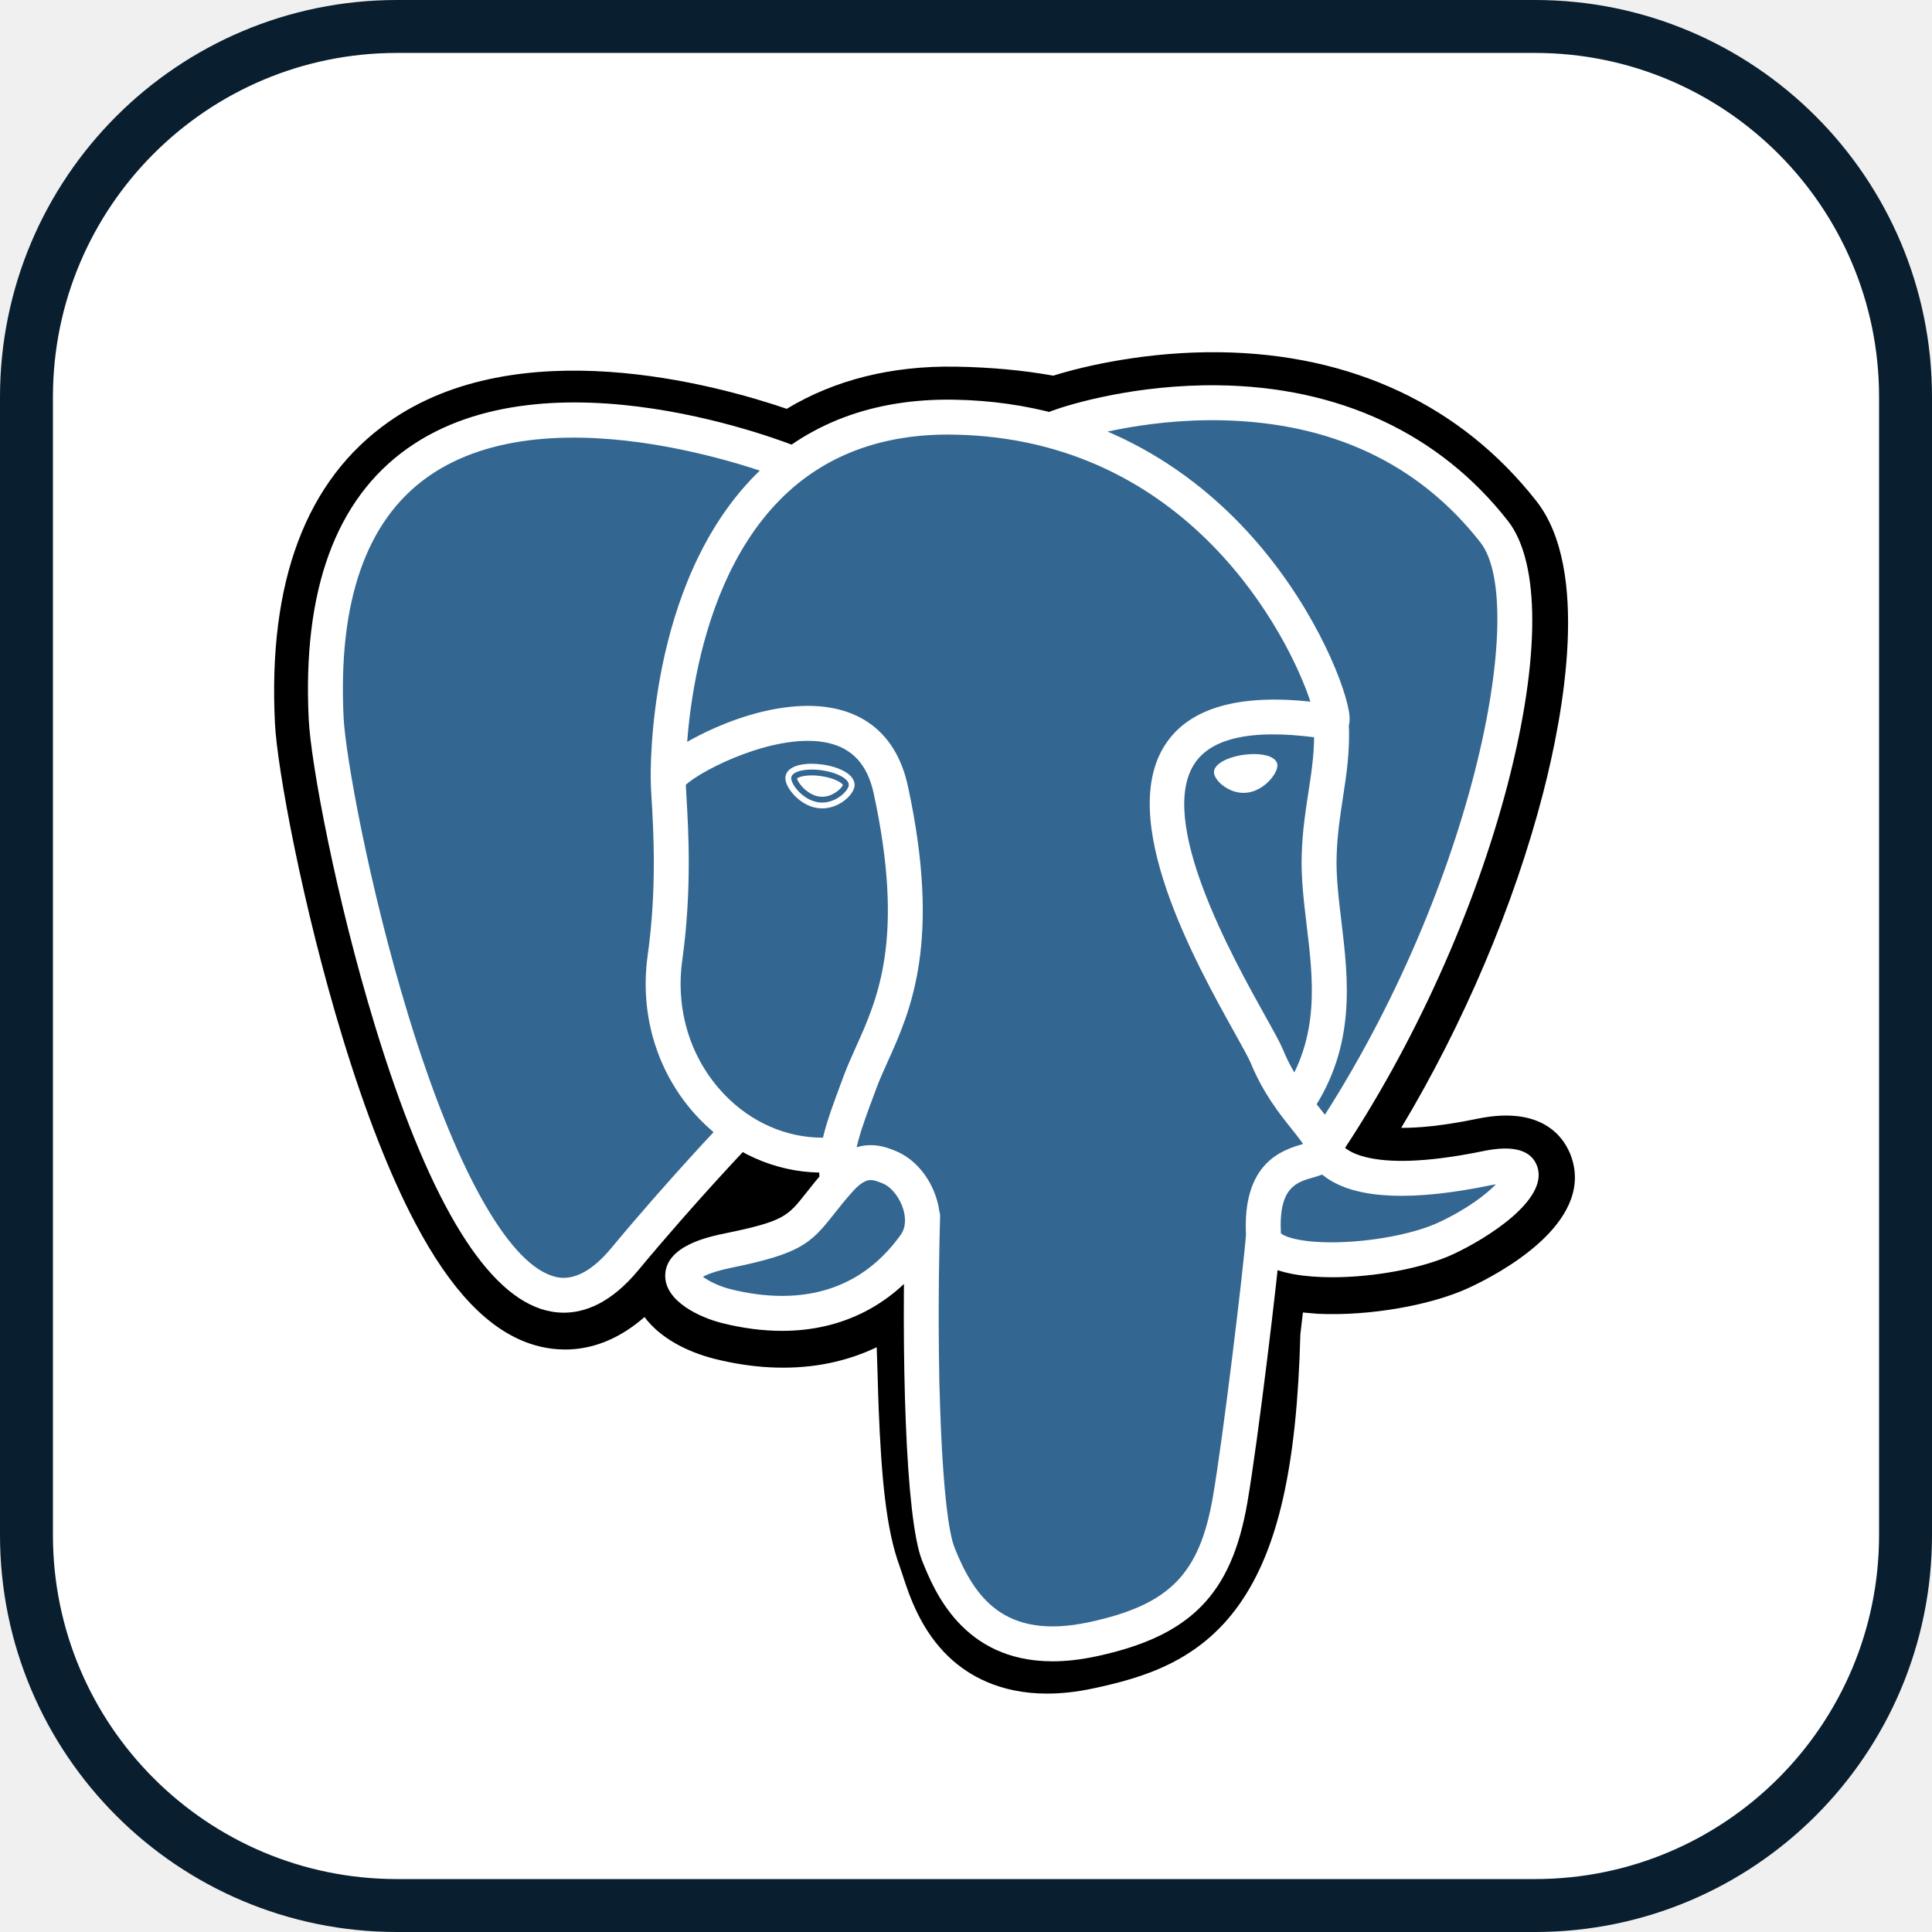
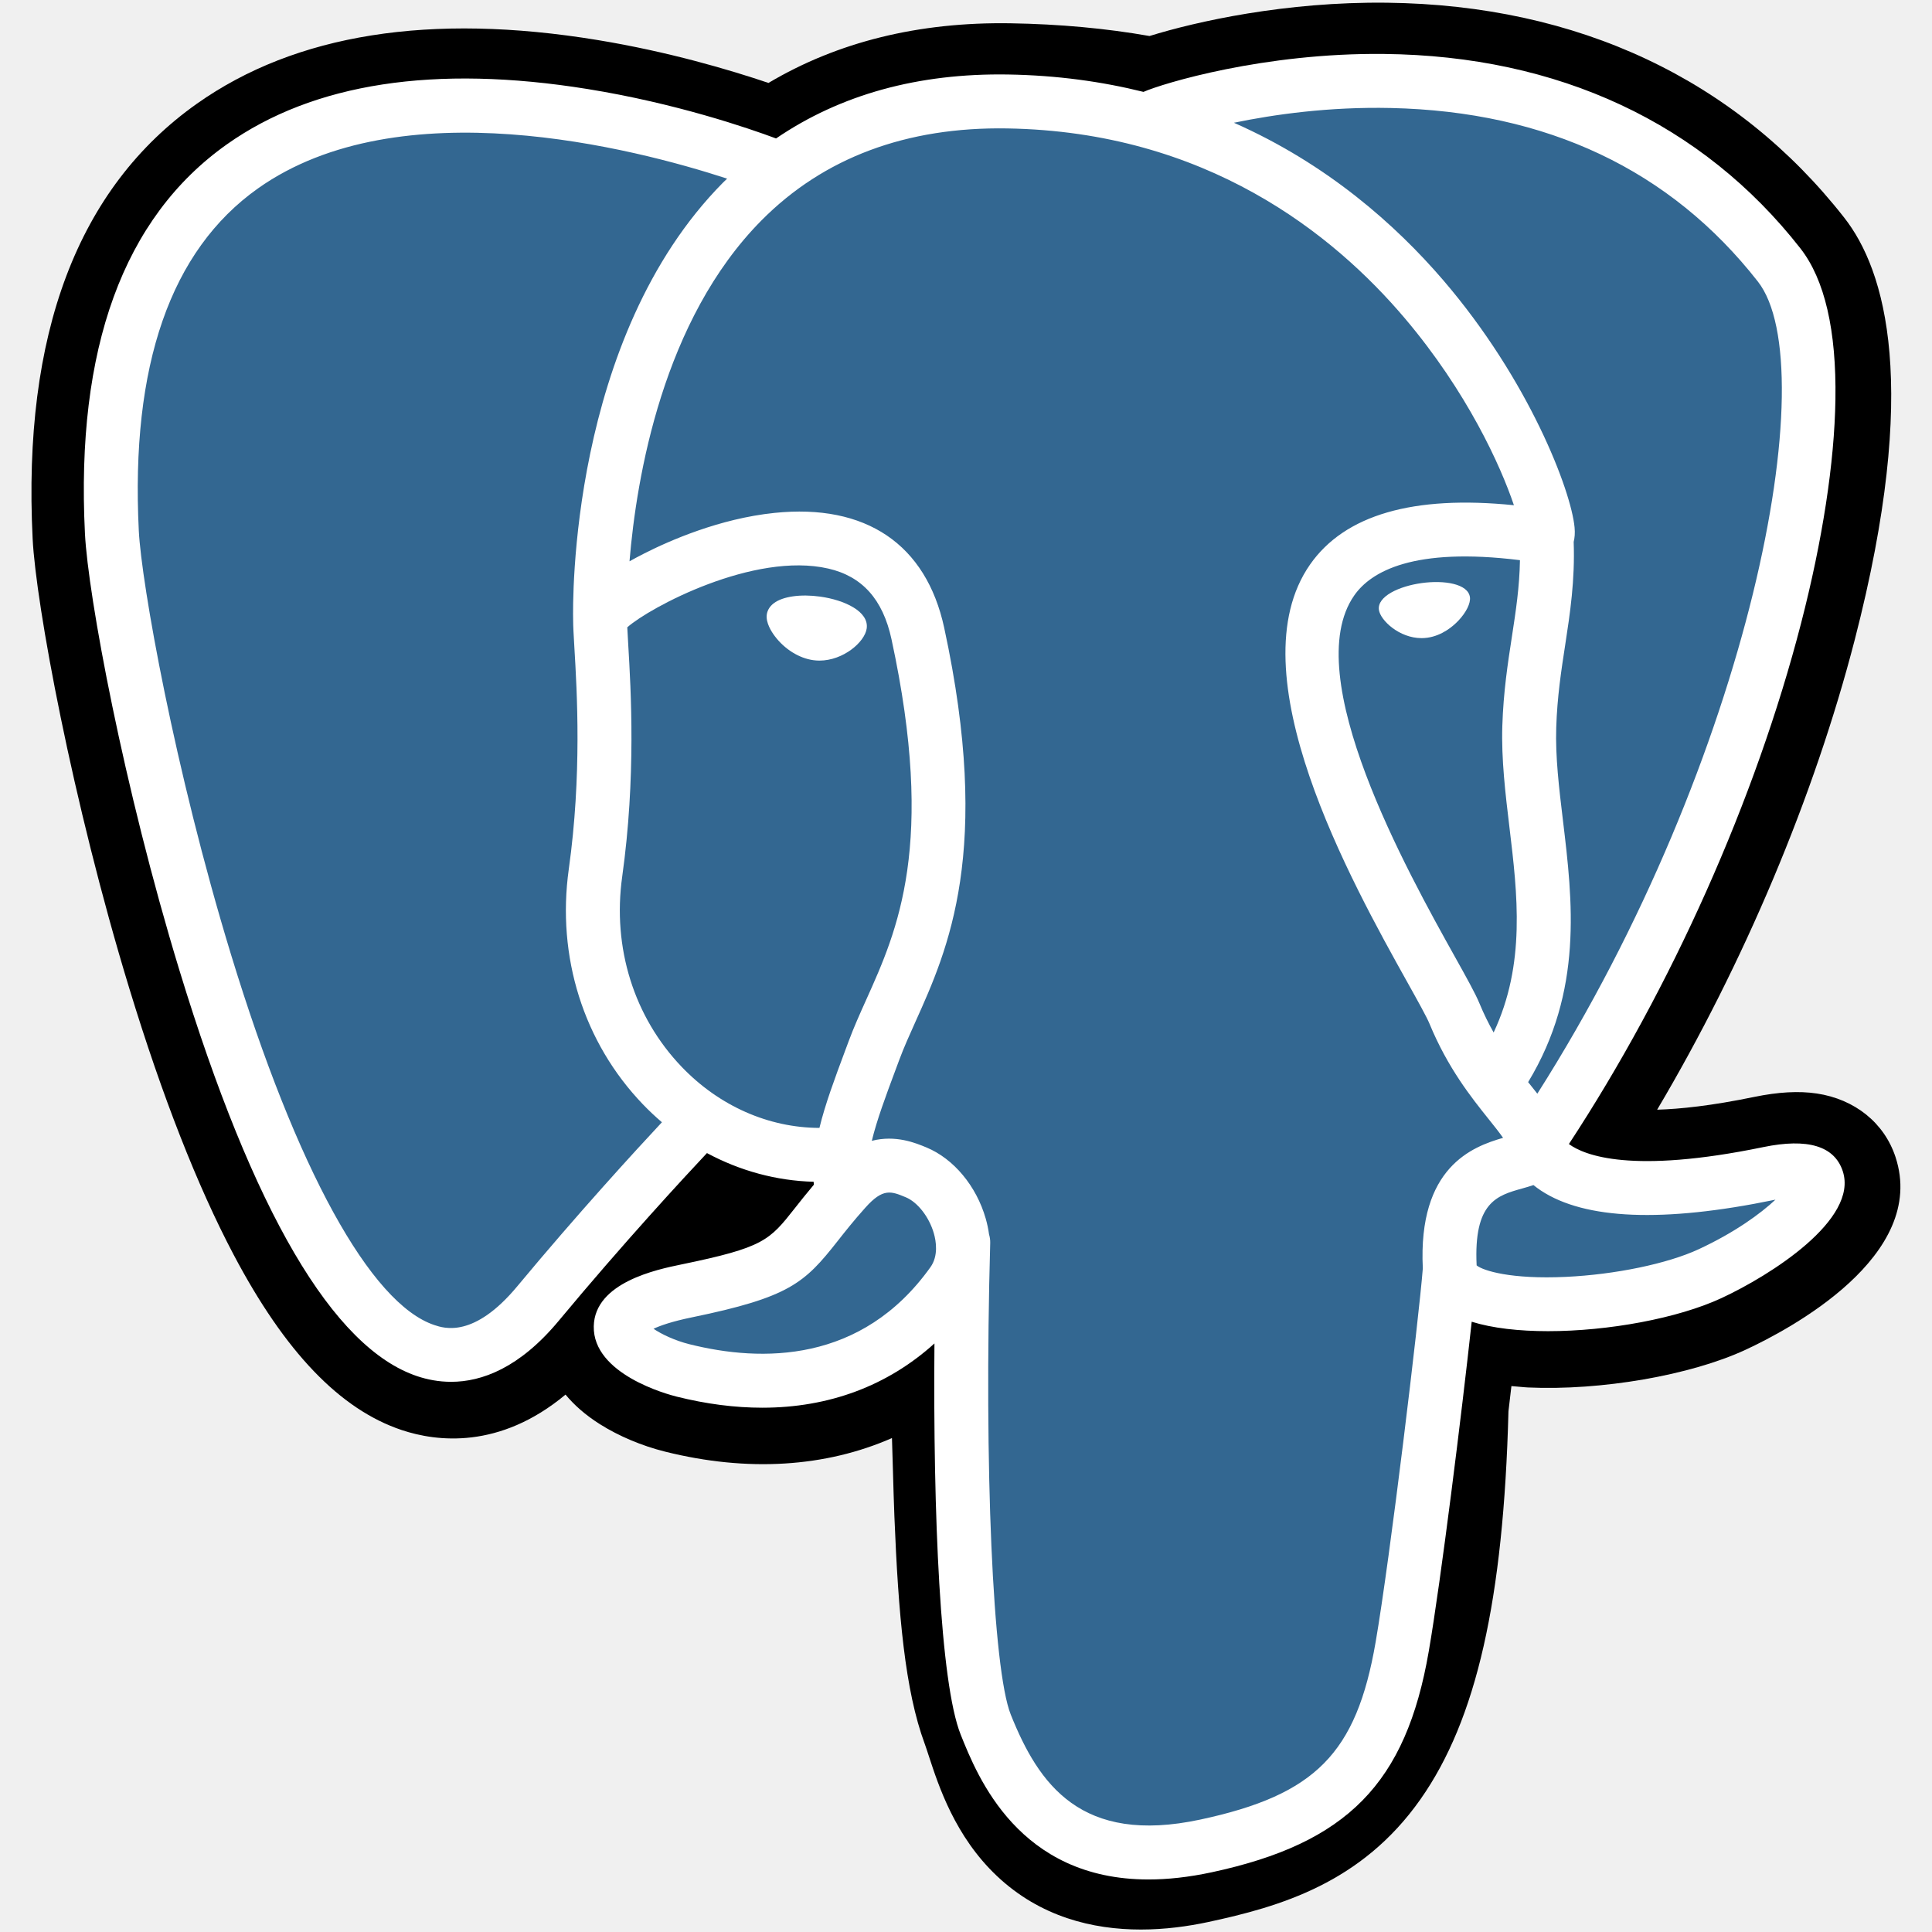
- <svg xmlns="http://www.w3.org/2000/svg" width="800px" height="800px" viewBox="0 0 73 73" version="1.1">
-   <defs>
- 
- </defs>
-   <g id="databases-and-servers/databases/postgresql" stroke="none" stroke-width="1" fill="none" fill-rule="evenodd">
-     <g id="container" transform="translate(2, 2)" fill="#FFFFFF" fill-rule="nonzero" stroke="#091E2E" stroke-width="2">
-       <rect id="mask" x="-1" y="-1" width="71" height="71" rx="14">
- 
- </rect>
-     </g>
-     <g id="postgresql-original" transform="translate(10, 13)" fill-rule="nonzero">
-       <path d="M37.155,37.28 C37.48,34.577 37.382,34.181 39.396,34.619 L39.906,34.663 C41.455,34.734 43.48,34.414 44.669,33.862 C47.231,32.673 48.749,30.689 46.224,31.21 C40.464,32.399 40.068,30.448 40.068,30.448 C46.151,21.423 48.693,9.966 46.498,7.162 C40.512,-0.487 30.15,3.13 29.976,3.223 L29.921,3.234 C28.783,2.997 27.509,2.856 26.078,2.833 C23.471,2.79 21.493,3.517 19.993,4.654 C19.993,4.654 1.507,-2.962 2.367,14.232 C2.55,17.89 7.609,41.908 13.645,34.654 C15.85,32.001 17.982,29.758 17.982,29.758 C19.04,30.461 20.308,30.82 21.637,30.691 L21.74,30.603 C21.707,30.932 21.721,31.255 21.781,31.636 C20.226,33.373 20.683,33.678 17.575,34.318 C14.43,34.966 16.277,36.119 17.483,36.421 C18.946,36.787 22.329,37.305 24.615,34.105 L24.524,34.47 C25.134,34.958 25.093,37.977 25.179,40.134 C25.265,42.291 25.41,44.303 25.849,45.49 C26.289,46.677 26.808,49.733 30.893,48.858 C34.307,48.128 36.917,47.075 37.155,37.28" id="Shape" fill="#000000">
+ <svg xmlns="http://www.w3.org/2000/svg" width="800px" height="800px" viewBox="-4 0 264 264" version="1.1" preserveAspectRatio="xMidYMid">
+   <g>
+     <path d="M255.008,158.086 C253.473,153.437 249.452,150.199 244.252,149.422 C241.8,149.056 238.992,149.212 235.669,149.897 C229.877,151.092 225.58,151.547 222.444,151.635 C234.281,131.65 243.906,108.86 249.447,87.407 C258.406,52.718 253.619,36.915 248.024,29.767 C233.217,10.848 211.614,0.683 185.552,0.372 C171.649,0.202 159.444,2.947 153.077,4.921 C147.149,3.875 140.775,3.291 134.086,3.183 C121.55,2.983 110.473,5.716 101.008,11.333 C95.767,9.561 87.358,7.063 77.646,5.469 C54.804,1.719 36.394,4.641 22.928,14.154 C6.622,25.672 -0.937,45.684 0.461,73.634 C0.905,82.508 5.869,109.508 13.685,135.114 C18.177,149.832 22.967,162.054 27.922,171.444 C34.949,184.759 42.468,192.6 50.909,195.416 C55.64,196.992 64.236,198.096 73.277,190.567 C74.423,191.954 75.952,193.333 77.981,194.614 C80.558,196.239 83.709,197.567 86.856,198.354 C98.197,201.189 108.82,200.48 117.883,196.506 C117.939,198.118 117.982,199.658 118.018,200.988 C118.079,203.145 118.138,205.26 118.217,207.238 C118.754,220.612 119.664,231.011 122.36,238.287 C122.508,238.688 122.707,239.297 122.917,239.944 C124.262,244.062 126.511,250.956 132.233,256.355 C138.158,261.948 145.325,263.663 151.889,263.663 C155.181,263.663 158.322,263.231 161.077,262.641 C170.897,260.536 182.05,257.33 190.118,245.842 C197.746,234.982 201.454,218.625 202.125,192.851 C202.212,192.123 202.292,191.427 202.369,190.764 C202.422,190.316 202.475,189.859 202.529,189.402 L204.326,189.56 L204.789,189.591 C214.791,190.047 227.021,187.926 234.532,184.437 C240.467,181.683 259.486,171.642 255.008,158.086" fill="#000000">

</path>
-       <path d="M29.563,50.992 C27.756,50.992 26.58,50.293 25.865,49.619 C24.787,48.601 24.359,47.29 24.103,46.507 L23.993,46.18 C23.478,44.791 23.303,42.79 23.2,40.215 C23.184,39.828 23.174,39.429 23.162,39.007 C23.153,38.698 23.142,38.31 23.126,37.905 C22.484,38.212 21.797,38.43 21.074,38.554 C19.8,38.771 18.43,38.701 17.003,38.344 C15.995,38.092 14.949,37.57 14.352,36.763 C12.613,38.286 10.955,38.08 10.051,37.778 C8.457,37.247 7.031,35.753 5.69,33.212 C4.734,31.402 3.811,29.044 2.944,26.203 C1.434,21.255 0.474,16.043 0.389,14.332 C0.121,8.977 1.563,5.147 4.673,2.949 C9.58,-0.517 17.015,1.522 19.726,2.447 C21.547,1.35 23.689,0.815 26.11,0.854 C27.411,0.875 28.649,0.989 29.799,1.194 C30.999,0.817 33.369,0.276 36.081,0.309 C41.079,0.369 45.221,2.317 48.058,5.942 C50.082,8.529 49.081,13.96 48.305,16.968 C47.212,21.198 45.297,25.698 42.944,29.615 C43.583,29.62 44.509,29.543 45.824,29.271 C48.42,28.735 49.179,30.127 49.385,30.75 C50.21,33.25 46.623,35.139 45.504,35.658 C44.07,36.324 41.732,36.73 39.817,36.642 L39.734,36.636 L39.23,36.592 L39.181,37.012 L39.133,37.422 C39.004,42.386 38.295,45.53 36.836,47.607 C35.306,49.785 33.181,50.395 31.308,50.796 C30.67,50.933 30.089,50.992 29.563,50.992 Z M25.761,32.925 C26.927,33.858 27.029,35.615 27.121,38.897 C27.132,39.306 27.143,39.694 27.158,40.056 C27.201,41.152 27.304,43.719 27.707,44.804 C27.763,44.957 27.814,45.113 27.868,45.278 C28.316,46.65 28.541,47.338 30.478,46.924 C32.104,46.575 32.94,46.262 33.595,45.331 C34.546,43.976 35.078,41.251 35.176,37.232 L37.154,37.28 L35.189,37.044 L35.247,36.554 C35.435,34.936 35.571,33.768 36.652,32.995 C37.52,32.375 38.508,32.435 39.295,32.577 C38.43,31.923 38.191,31.157 38.127,30.842 L37.962,30.03 L38.426,29.342 C41.098,25.378 43.3,20.507 44.47,15.977 C45.672,11.322 45.306,8.85 44.939,8.383 C40.087,2.183 31.672,4.743 30.794,5.033 L30.645,5.113 L29.9,5.252 L29.519,5.173 C28.467,4.955 27.299,4.834 26.047,4.814 C24.079,4.78 22.492,5.245 21.19,6.233 L20.287,6.918 L19.239,6.486 C17,5.571 10.424,3.73 6.954,6.188 C5.027,7.552 4.15,10.226 4.345,14.134 C4.41,15.424 5.286,20.309 6.733,25.046 C8.731,31.593 10.548,33.768 11.306,34.021 C11.438,34.066 11.782,33.799 12.123,33.388 C14.345,30.716 16.459,28.488 16.548,28.395 L17.694,27.189 L19.079,28.11 C19.638,28.481 20.254,28.691 20.886,28.731 L24.19,25.913 L23.712,30.798 C23.701,30.907 23.696,31.057 23.739,31.334 L23.883,32.26 L23.258,32.958 L23.186,33.039 L25.001,33.877 L25.761,32.925 Z" id="Shape" fill="#000000">
+     <path d="M237.906,160.722 C208.166,166.857 206.121,156.788 206.121,156.788 C237.522,110.195 250.648,51.052 239.32,36.577 C208.417,-2.908 154.922,15.766 154.029,16.25 L153.742,16.302 C147.866,15.082 141.291,14.356 133.9,14.235 C120.444,14.014 110.236,17.763 102.49,23.637 C102.49,23.637 7.06,-15.677 11.499,73.081 C12.443,91.963 38.563,215.954 69.717,178.503 C81.104,164.808 92.106,153.229 92.106,153.229 C97.571,156.859 104.113,158.711 110.971,158.046 L111.504,157.594 C111.338,159.294 111.414,160.957 111.717,162.926 C103.691,171.893 106.05,173.467 90.006,176.77 C73.771,180.116 83.308,186.072 89.535,187.629 C97.084,189.517 114.548,192.191 126.348,175.672 L125.878,177.557 C129.022,180.076 131.23,193.94 130.86,206.509 C130.49,219.077 130.243,227.706 132.721,234.446 C135.199,241.186 137.668,256.351 158.76,251.832 C176.383,248.055 185.516,238.268 186.787,221.943 C187.688,210.336 189.729,212.052 189.857,201.675 L191.494,196.763 C193.381,181.03 191.794,175.954 202.651,178.315 L205.29,178.547 C213.282,178.91 223.741,177.261 229.88,174.408 C243.098,168.274 250.938,158.031 237.904,160.722 L237.906,160.722" fill="#336791">

</path>
-       <path d="M46.224,31.21 C40.463,32.399 40.067,30.448 40.067,30.448 C46.15,21.423 48.693,9.965 46.498,7.162 C40.512,-0.487 30.149,3.13 29.976,3.224 L29.92,3.234 C28.782,2.998 27.508,2.857 26.077,2.834 C23.47,2.791 21.493,3.517 19.992,4.655 C19.992,4.655 1.506,-2.961 2.366,14.233 C2.548,17.891 7.608,41.91 13.643,34.655 C15.849,32.002 17.98,29.759 17.98,29.759 C19.039,30.462 20.306,30.821 21.635,30.692 L21.738,30.604 C21.706,30.933 21.721,31.256 21.779,31.637 C20.225,33.374 20.681,33.679 17.573,34.319 C14.428,34.967 16.276,36.121 17.482,36.422 C18.944,36.788 22.327,37.306 24.613,34.106 L24.522,34.471 C25.131,34.959 25.559,37.645 25.487,40.08 C25.415,42.514 25.367,44.186 25.848,45.492 C26.328,46.798 26.806,49.735 30.892,48.86 C34.306,48.128 36.075,46.232 36.321,43.07 C36.496,40.821 36.891,41.154 36.916,39.144 L37.233,38.192 C37.599,35.144 37.291,34.161 39.395,34.618 L39.906,34.663 C41.454,34.733 43.48,34.414 44.669,33.861 C47.23,32.674 48.749,30.689 46.224,31.21 Z" id="Shape" fill="#336791">
+     <path d="M108.076,81.525 C105.397,81.152 102.969,81.497 101.741,82.427 C101.05,82.95 100.837,83.556 100.779,83.973 C100.625,85.078 101.4,86.3 101.875,86.93 C103.221,88.714 105.187,89.94 107.133,90.21 C107.415,90.249 107.696,90.268 107.975,90.268 C111.22,90.268 114.171,87.741 114.431,85.876 C114.756,83.54 111.365,81.983 108.076,81.525" fill="#FFFFFF">

</path>
-       <path d="M29.769,49.772 C26.364,49.772 25.285,47.075 24.843,45.972 C24.197,44.356 24.058,38.083 24.202,32.939 C24.212,32.575 24.514,32.287 24.88,32.298 C25.245,32.308 25.532,32.611 25.521,32.976 C25.355,38.909 25.591,44.286 26.069,45.482 C26.815,47.347 27.947,48.979 31.147,48.294 C34.185,47.642 35.323,46.49 35.83,43.552 C36.219,41.298 36.988,34.885 37.082,33.619 C37.11,33.256 37.425,32.983 37.79,33.01 C38.153,33.038 38.426,33.355 38.399,33.718 C38.3,35.035 37.535,41.436 37.131,43.777 C36.533,47.247 34.986,48.821 31.424,49.584 C30.819,49.714 30.269,49.772 29.769,49.772 Z M11.303,36.599 C10.978,36.599 10.683,36.539 10.428,36.454 C8.215,35.716 6.108,32.114 4.165,25.746 C2.685,20.898 1.748,15.838 1.666,14.194 C1.422,9.319 2.677,5.87 5.397,3.943 C10.778,0.13 19.831,3.761 20.213,3.917 C20.551,4.055 20.713,4.441 20.575,4.778 C20.437,5.116 20.051,5.277 19.714,5.14 C19.627,5.104 10.946,1.627 6.158,5.022 C3.832,6.671 2.764,9.735 2.984,14.128 C3.053,15.514 3.929,20.452 5.427,25.36 C7.162,31.045 9.137,34.632 10.845,35.202 C11.113,35.292 11.929,35.563 13.095,34.161 C15.29,31.521 17.306,29.413 17.326,29.392 C17.579,29.129 17.996,29.121 18.259,29.373 C18.523,29.625 18.532,30.043 18.279,30.306 C18.259,30.327 16.274,32.402 14.11,35.005 C13.086,36.238 12.103,36.599 11.303,36.599 Z M40.026,31.037 C39.899,31.037 39.771,31.001 39.658,30.924 C39.356,30.72 39.276,30.31 39.479,30.008 C45.628,20.884 47.787,9.859 45.938,7.496 C43.612,4.524 40.326,2.971 36.173,2.881 C33.098,2.815 30.654,3.6 30.254,3.737 L30.154,3.778 C29.752,3.904 29.444,3.684 29.327,3.427 C29.19,3.122 29.303,2.762 29.589,2.589 C29.608,2.578 29.668,2.552 29.766,2.516 L29.757,2.519 L29.766,2.516 C30.445,2.267 32.926,1.523 36,1.558 C40.595,1.607 44.391,3.379 46.977,6.683 C48.2,8.246 48.203,11.848 46.985,16.565 C45.743,21.375 43.406,26.543 40.574,30.746 C40.447,30.935 40.239,31.037 40.026,31.037 Z M40.341,35.261 C39.291,35.261 38.35,35.113 37.786,34.775 C37.207,34.428 37.097,33.956 37.082,33.706 C36.924,30.93 38.456,30.447 39.237,30.226 C39.128,30.062 38.973,29.868 38.813,29.668 C38.358,29.099 37.734,28.32 37.253,27.154 C37.178,26.972 36.942,26.549 36.669,26.058 C35.188,23.403 32.107,17.878 34.086,15.049 C35.002,13.739 36.826,13.224 39.514,13.511 C38.723,11.103 34.958,3.568 26.025,3.422 C23.339,3.377 21.135,4.203 19.48,5.875 C15.773,9.619 15.907,16.392 15.909,16.46 C15.918,16.825 15.631,17.128 15.266,17.138 C14.902,17.149 14.599,16.859 14.589,16.495 C14.581,16.194 14.443,9.086 18.542,4.946 C20.46,3.008 22.985,2.052 26.047,2.102 C31.762,2.196 35.441,5.101 37.52,7.522 C39.787,10.16 40.898,13.07 40.99,14.042 C41.058,14.764 40.539,14.908 40.435,14.93 L40.196,14.935 C37.559,14.513 35.867,14.806 35.167,15.806 C33.662,17.957 36.576,23.184 37.821,25.416 C38.139,25.985 38.368,26.397 38.473,26.651 C38.882,27.642 39.415,28.308 39.843,28.843 C40.22,29.314 40.546,29.723 40.663,30.202 C40.717,30.297 41.486,31.434 46.05,30.492 C47.194,30.257 47.88,30.458 48.09,31.092 C48.502,32.34 46.188,33.795 44.907,34.39 C43.758,34.923 41.926,35.261 40.341,35.261 Z M38.398,33.597 C38.543,33.743 39.267,33.995 40.767,33.931 C42.101,33.874 43.508,33.584 44.352,33.192 C45.431,32.691 46.152,32.13 46.525,31.747 L46.318,31.785 C43.4,32.388 41.336,32.307 40.184,31.547 C40.101,31.492 40.027,31.436 39.96,31.381 C39.835,31.43 39.72,31.462 39.638,31.485 C38.984,31.669 38.308,31.859 38.398,33.597 Z M19.549,37.286 C18.824,37.286 18.061,37.187 17.282,36.992 C16.475,36.79 15.114,36.182 15.135,35.184 C15.158,34.064 16.787,33.728 17.4,33.602 C19.615,33.146 19.76,32.963 20.452,32.084 C20.654,31.828 20.905,31.509 21.247,31.126 C21.756,30.557 22.311,30.269 22.899,30.269 C23.308,30.269 23.644,30.407 23.865,30.5 C24.572,30.792 25.161,31.501 25.404,32.348 C25.623,33.112 25.518,33.847 25.11,34.419 C23.771,36.294 21.848,37.286 19.549,37.286 Z M16.561,35.241 C16.76,35.395 17.159,35.6 17.603,35.711 C18.277,35.88 18.932,35.965 19.549,35.965 C21.43,35.965 22.94,35.187 24.037,33.651 C24.265,33.331 24.197,32.924 24.135,32.71 C24.007,32.262 23.689,31.855 23.361,31.719 C23.183,31.645 23.035,31.589 22.899,31.589 C22.826,31.589 22.605,31.589 22.232,32.006 C21.916,32.358 21.689,32.647 21.489,32.901 C20.627,33.995 20.232,34.367 17.667,34.895 C17.041,35.023 16.72,35.154 16.561,35.241 Z M21.637,32.196 C21.316,32.196 21.035,31.962 20.985,31.636 C20.968,31.526 20.958,31.416 20.952,31.305 C19.271,31.274 17.648,30.552 16.417,29.267 C14.86,27.642 14.151,25.391 14.473,23.092 C14.822,20.594 14.692,18.389 14.621,17.205 C14.602,16.876 14.588,16.638 14.589,16.473 C14.59,16.264 14.594,15.71 16.446,14.772 C17.104,14.438 18.425,13.855 19.868,13.706 C22.258,13.459 23.833,14.523 24.305,16.704 C25.578,22.59 24.406,25.193 23.55,27.095 C23.39,27.449 23.24,27.783 23.119,28.107 L23.013,28.392 C22.561,29.605 22.17,30.653 22.29,31.435 C22.345,31.795 22.098,32.132 21.738,32.187 L21.637,32.196 Z M15.913,16.656 L15.939,17.127 C16.011,18.358 16.147,20.647 15.78,23.275 C15.515,25.172 16.094,27.023 17.37,28.354 C18.378,29.405 19.705,29.986 21.068,29.986 L21.096,29.986 C21.249,29.342 21.503,28.663 21.776,27.931 L21.881,27.647 C22.017,27.282 22.176,26.928 22.345,26.553 C23.169,24.722 24.195,22.444 23.013,16.983 C22.78,15.901 22.212,15.275 21.28,15.069 C19.366,14.646 16.512,16.086 15.913,16.656 Z M19.897,16.376 C19.864,16.609 20.324,17.232 20.925,17.315 C21.524,17.399 22.037,16.912 22.07,16.679 C22.103,16.445 21.643,16.188 21.042,16.104 C20.442,16.021 19.929,16.143 19.897,16.376 Z M21.063,17.545 L20.894,17.533 C20.522,17.482 20.146,17.247 19.888,16.905 C19.797,16.785 19.65,16.553 19.679,16.345 C19.721,16.041 20.092,15.858 20.672,15.858 C20.801,15.858 20.936,15.868 21.072,15.887 C21.389,15.931 21.683,16.022 21.9,16.143 C22.277,16.354 22.304,16.588 22.287,16.709 C22.241,17.046 21.706,17.545 21.063,17.545 Z M20.116,16.415 C20.134,16.559 20.491,17.034 20.955,17.098 L21.063,17.105 C21.492,17.105 21.812,16.768 21.85,16.658 C21.81,16.582 21.534,16.395 21.012,16.323 C20.896,16.306 20.782,16.298 20.672,16.298 C20.336,16.298 20.158,16.374 20.116,16.415 Z M38.156,15.9 C38.188,16.133 37.728,16.756 37.128,16.84 C36.528,16.923 36.015,16.436 35.982,16.203 C35.95,15.97 36.41,15.712 37.01,15.629 C37.61,15.545 38.123,15.667 38.156,15.9 Z M36.989,16.959 C36.412,16.959 35.913,16.509 35.872,16.218 C35.825,15.868 36.401,15.602 36.994,15.519 C37.125,15.501 37.255,15.492 37.379,15.492 C37.891,15.492 38.23,15.642 38.264,15.885 C38.286,16.042 38.166,16.284 37.959,16.502 C37.822,16.646 37.534,16.894 37.142,16.948 L36.989,16.959 Z M37.379,15.712 C37.265,15.712 37.146,15.721 37.025,15.738 C36.429,15.821 36.073,16.06 36.091,16.188 C36.111,16.329 36.491,16.739 36.99,16.739 L37.113,16.73 C37.438,16.685 37.683,16.473 37.799,16.35 C37.983,16.158 38.055,15.977 38.047,15.915 C38.035,15.833 37.815,15.712 37.379,15.712 Z M39.02,29.3 C38.894,29.3 38.766,29.263 38.653,29.188 C38.35,28.985 38.269,28.575 38.472,28.273 C39.878,26.173 39.621,24.032 39.372,21.961 C39.266,21.079 39.156,20.167 39.185,19.292 C39.213,18.391 39.328,17.648 39.439,16.929 C39.57,16.078 39.694,15.274 39.642,14.319 C39.623,13.955 39.902,13.644 40.266,13.624 C40.631,13.605 40.941,13.884 40.961,14.248 C41.019,15.339 40.879,16.249 40.743,17.13 C40.639,17.81 40.53,18.513 40.504,19.334 C40.479,20.109 40.578,20.932 40.683,21.804 C40.947,24.006 41.247,26.501 39.569,29.007 C39.442,29.197 39.233,29.3 39.02,29.3 Z" id="Shape" fill="#FFFFFF">
+     <path d="M196.86,81.599 L196.86,81.599 C196.604,79.768 193.346,79.246 190.254,79.676 C187.166,80.106 184.172,81.5 184.422,83.335 C184.623,84.762 187.199,87.198 190.249,87.198 C190.507,87.198 190.767,87.181 191.029,87.144 C193.065,86.862 194.559,85.569 195.268,84.824 C196.35,83.688 196.975,82.422 196.86,81.599" fill="#FFFFFF">

</path>
-     </g>
+     <path d="M247.802,160.025 C246.668,156.596 243.018,155.493 236.954,156.745 C218.949,160.461 212.501,157.887 210.384,156.328 C224.379,135.007 235.892,109.236 242.103,85.191 C245.045,73.801 246.67,63.223 246.803,54.602 C246.95,45.138 245.338,38.184 242.014,33.936 C228.612,16.811 208.942,7.625 185.132,7.373 C168.763,7.189 154.933,11.378 152.252,12.556 C146.606,11.152 140.451,10.29 133.75,10.18 C121.462,9.981 110.84,12.923 102.046,18.919 C98.226,17.498 88.354,14.109 76.281,12.164 C55.409,8.803 38.823,11.35 26.987,19.735 C12.864,29.741 6.344,47.627 7.607,72.894 C8.032,81.396 12.876,107.548 20.52,132.593 C30.582,165.557 41.519,184.218 53.028,188.057 C54.375,188.506 55.929,188.82 57.641,188.82 C61.839,188.82 66.986,186.928 72.341,180.49 C81.236,169.789 89.541,160.822 92.602,157.564 C97.126,159.992 102.096,161.348 107.179,161.484 C107.188,161.617 107.202,161.75 107.214,161.882 C106.194,163.092 105.357,164.152 104.644,165.057 C101.122,169.528 100.389,170.459 89.052,172.793 C85.827,173.459 77.261,175.224 77.136,181.228 C77,187.788 87.261,190.543 88.43,190.835 C92.504,191.855 96.429,192.358 100.172,192.358 C109.275,192.357 117.286,189.366 123.688,183.577 C123.491,206.963 124.466,230.007 127.274,237.028 C129.573,242.776 135.192,256.823 152.938,256.822 C155.542,256.822 158.408,256.519 161.561,255.843 C180.082,251.872 188.125,243.687 191.236,225.64 C192.901,215.995 195.758,192.964 197.102,180.61 C199.938,181.495 203.589,181.9 207.536,181.899 C215.768,181.899 225.267,180.15 231.224,177.385 C237.916,174.277 249.992,166.651 247.802,160.025 L247.802,160.025 Z M203.696,76.545 C203.635,80.192 203.133,83.503 202.601,86.959 C202.028,90.676 201.436,94.519 201.287,99.184 C201.14,103.724 201.707,108.445 202.255,113.009 C203.363,122.228 204.5,131.721 200.099,141.087 C199.415,139.872 198.754,138.546 198.149,137.078 C197.602,135.752 196.414,133.622 194.77,130.674 C188.37,119.198 173.385,92.324 181.056,81.358 C183.341,78.094 189.14,74.738 203.696,76.545 L203.696,76.545 Z M186.052,14.758 C207.386,15.229 224.261,23.21 236.21,38.478 C245.374,50.189 235.283,103.476 206.07,149.447 C205.781,149.08 205.488,148.71 205.184,148.33 C205.063,148.178 204.939,148.024 204.814,147.868 C212.363,135.401 210.887,123.066 209.573,112.13 C209.033,107.642 208.524,103.403 208.653,99.421 C208.787,95.2 209.345,91.581 209.885,88.081 C210.548,83.768 211.223,79.305 211.037,74.044 C211.176,73.492 211.232,72.84 211.159,72.066 C210.684,67.021 204.924,51.922 193.184,38.255 C186.762,30.781 177.397,22.416 164.61,16.774 C170.11,15.634 177.631,14.571 186.052,14.758 L186.052,14.758 Z M66.674,175.778 C60.774,182.872 56.7,181.512 55.36,181.066 C46.629,178.154 36.5,159.702 27.569,130.442 C19.841,105.124 15.325,79.665 14.967,72.526 C13.839,49.948 19.312,34.213 31.235,25.757 C50.639,11.997 82.541,20.233 95.36,24.41 C95.176,24.592 94.984,24.762 94.802,24.947 C73.766,46.191 74.265,82.488 74.317,84.706 C74.315,85.562 74.387,86.774 74.485,88.441 C74.847,94.546 75.521,105.908 73.721,118.775 C72.049,130.732 75.735,142.435 83.832,150.884 C84.67,151.758 85.545,152.58 86.449,153.352 C82.845,157.212 75.012,165.748 66.674,175.778 L66.674,175.778 Z M89.153,145.785 C82.627,138.975 79.663,129.503 81.02,119.796 C82.92,106.203 82.219,94.365 81.842,88.005 C81.789,87.115 81.743,86.335 81.715,85.72 C84.788,82.995 99.029,75.365 109.184,77.692 C113.819,78.753 116.643,81.909 117.817,87.337 C123.893,115.44 118.621,127.153 114.385,136.566 C113.512,138.505 112.687,140.338 111.983,142.234 L111.437,143.7 C110.055,147.406 108.769,150.852 107.972,154.124 C101.034,154.103 94.285,151.14 89.153,145.785 L89.153,145.785 Z M90.218,183.685 C88.192,183.179 86.37,182.3 85.301,181.571 C86.194,181.15 87.783,180.579 90.539,180.012 C103.876,177.266 105.936,175.328 110.434,169.617 C111.465,168.308 112.634,166.823 114.253,165.015 C114.253,165.014 114.254,165.014 114.255,165.013 C116.666,162.313 117.769,162.771 119.769,163.601 C121.39,164.272 122.969,166.303 123.609,168.539 C123.912,169.595 124.252,171.6 123.139,173.159 C113.743,186.315 100.051,186.146 90.218,183.685 L90.218,183.685 Z M160.017,248.637 C143.701,252.133 137.924,243.808 134.117,234.291 C131.66,228.147 130.452,200.44 131.309,169.844 C131.32,169.437 131.262,169.043 131.15,168.674 C131.052,167.96 130.902,167.238 130.694,166.512 C129.42,162.06 126.315,158.336 122.59,156.792 C121.11,156.179 118.394,155.054 115.13,155.889 C115.826,153.021 117.033,149.782 118.342,146.275 L118.891,144.8 C119.509,143.137 120.285,141.414 121.105,139.59 C125.538,129.742 131.609,116.253 125.02,85.78 C122.552,74.366 114.31,68.792 101.816,70.087 C94.325,70.862 87.473,73.884 84.055,75.617 C83.32,75.989 82.648,76.349 82.02,76.699 C82.974,65.199 86.578,43.707 100.061,30.11 C108.549,21.549 119.854,17.321 133.628,17.549 C160.769,17.993 178.172,31.921 187.994,43.528 C196.458,53.529 201.041,63.604 202.87,69.037 C189.115,67.639 179.76,70.354 175.018,77.134 C164.701,91.882 180.662,120.506 188.333,134.263 C189.74,136.784 190.954,138.963 191.336,139.889 C193.834,145.943 197.068,149.985 199.429,152.935 C200.153,153.839 200.855,154.716 201.389,155.482 C197.223,156.683 189.74,159.458 190.422,173.329 C189.872,180.289 185.961,212.875 183.974,224.388 C181.351,239.598 175.754,245.263 160.017,248.637 L160.017,248.637 Z M228.121,170.701 C223.861,172.678 216.732,174.162 209.96,174.48 C202.479,174.83 198.672,173.642 197.776,172.911 C197.355,164.267 200.573,163.364 203.978,162.408 C204.513,162.257 205.035,162.111 205.539,161.935 C205.852,162.19 206.195,162.443 206.571,162.691 C212.583,166.659 223.306,167.087 238.445,163.962 C238.5,163.951 238.556,163.94 238.611,163.929 C236.569,165.838 233.075,168.4 228.121,170.701 L228.121,170.701 Z" fill="#FFFFFF">
+ 
+ </path>
  </g>
</svg>
